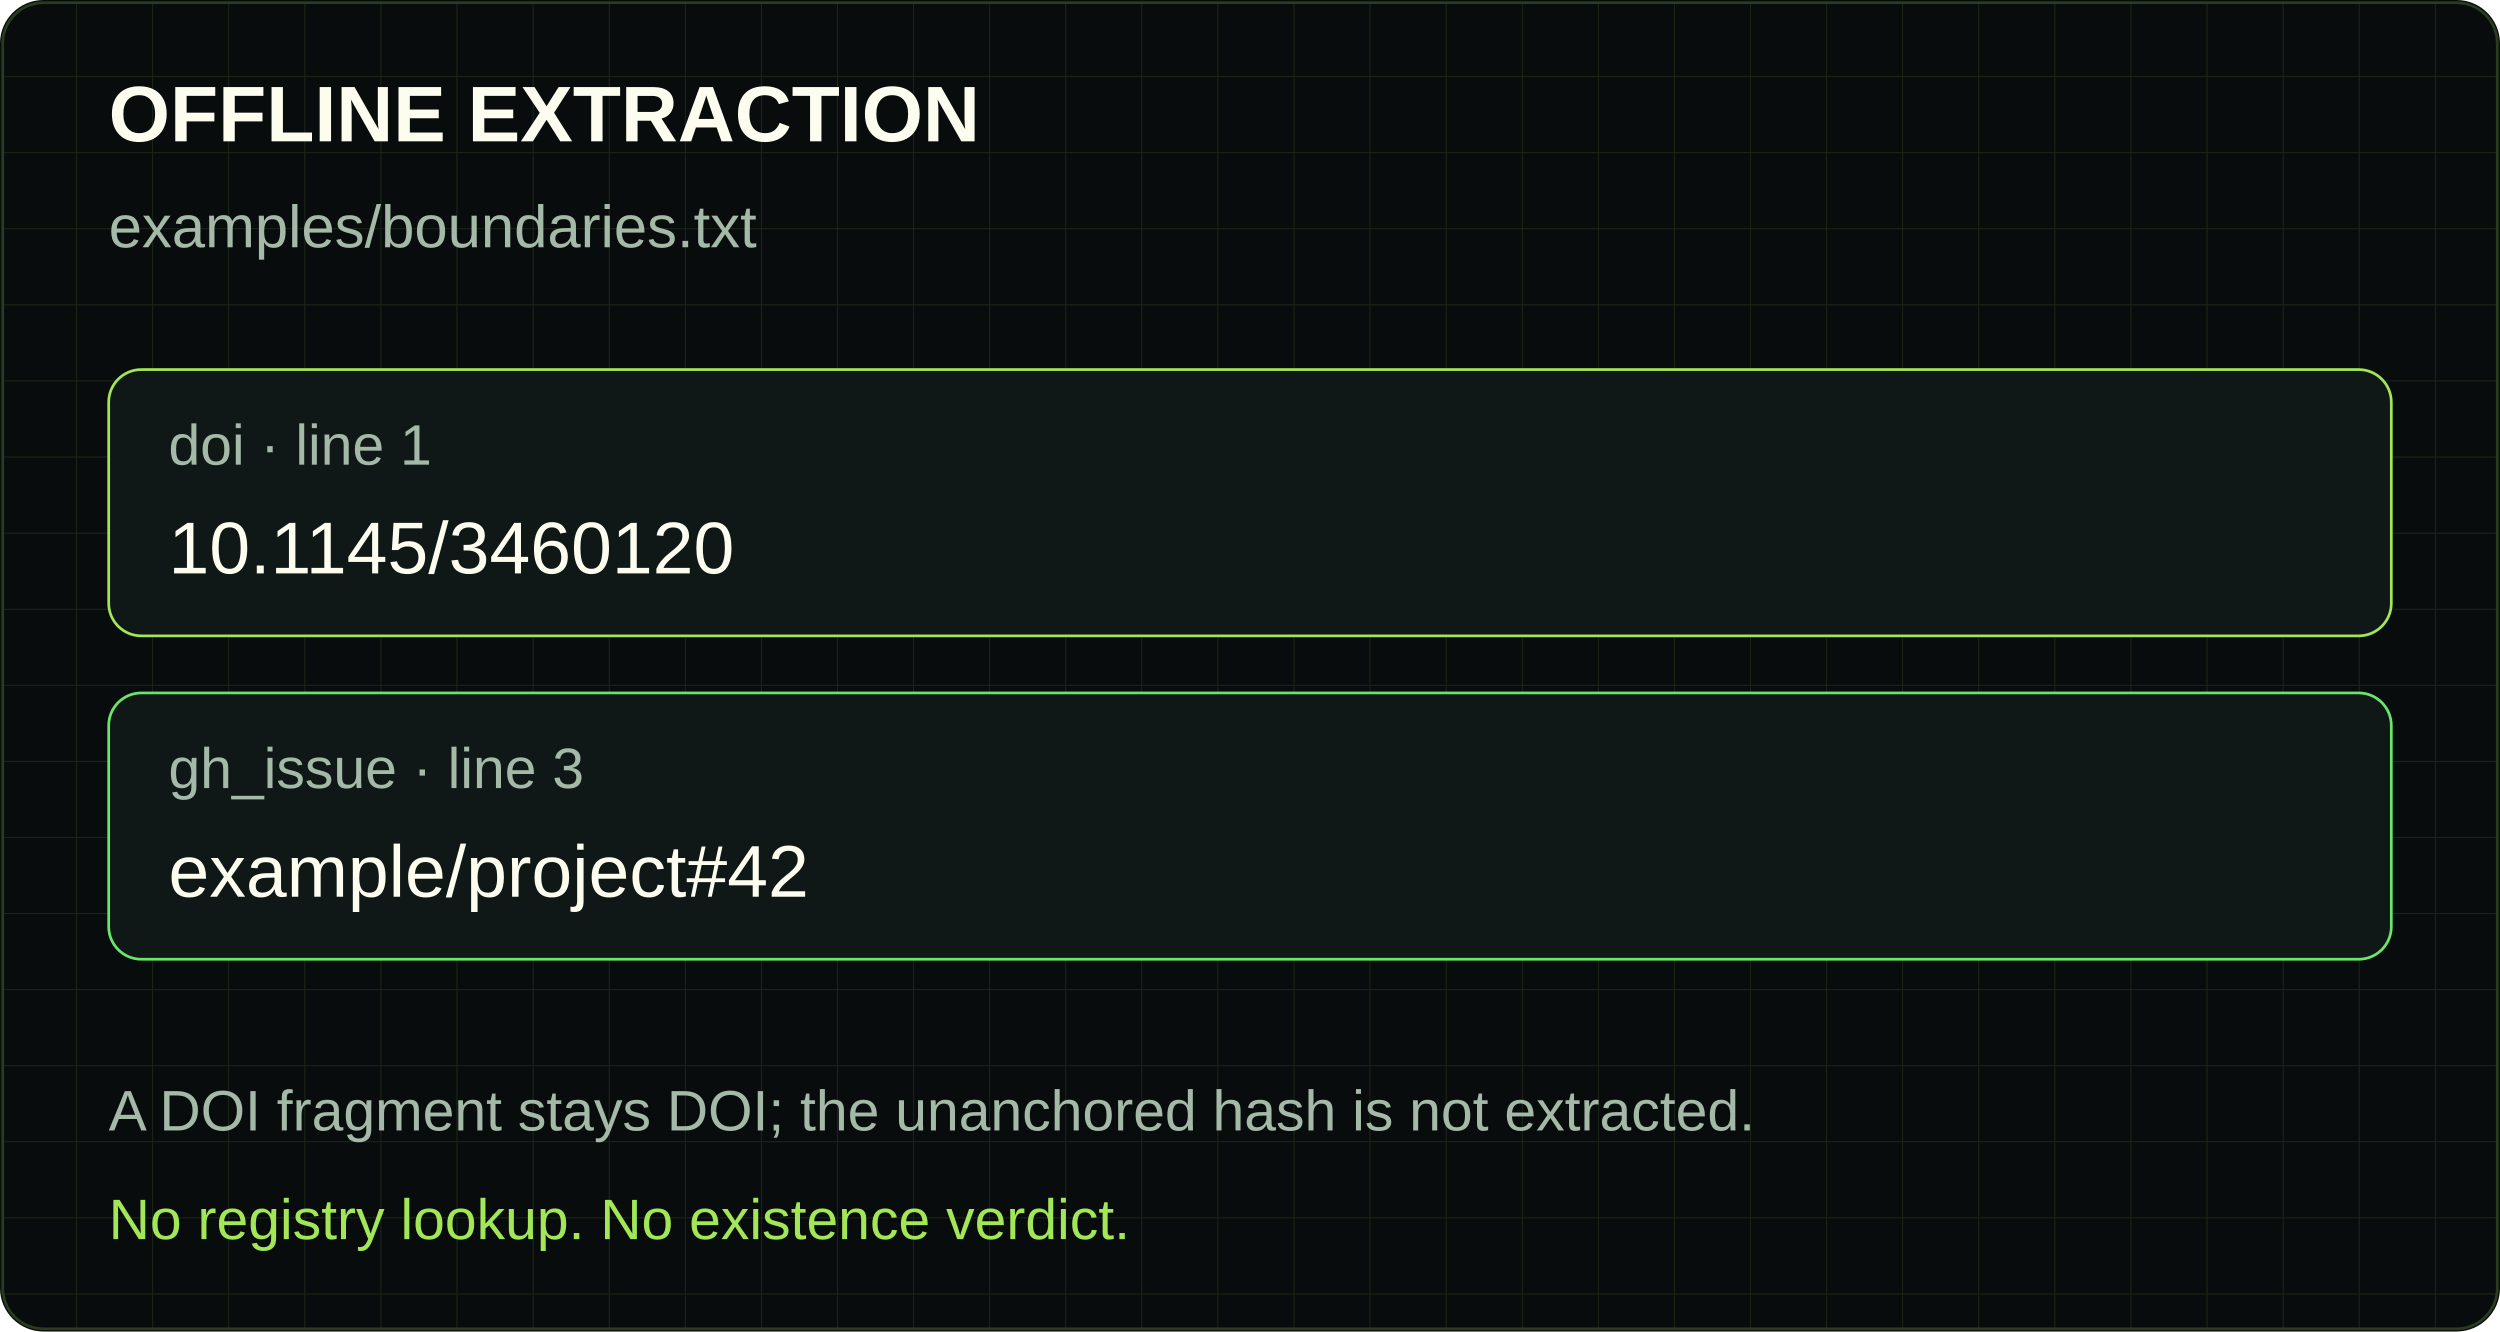
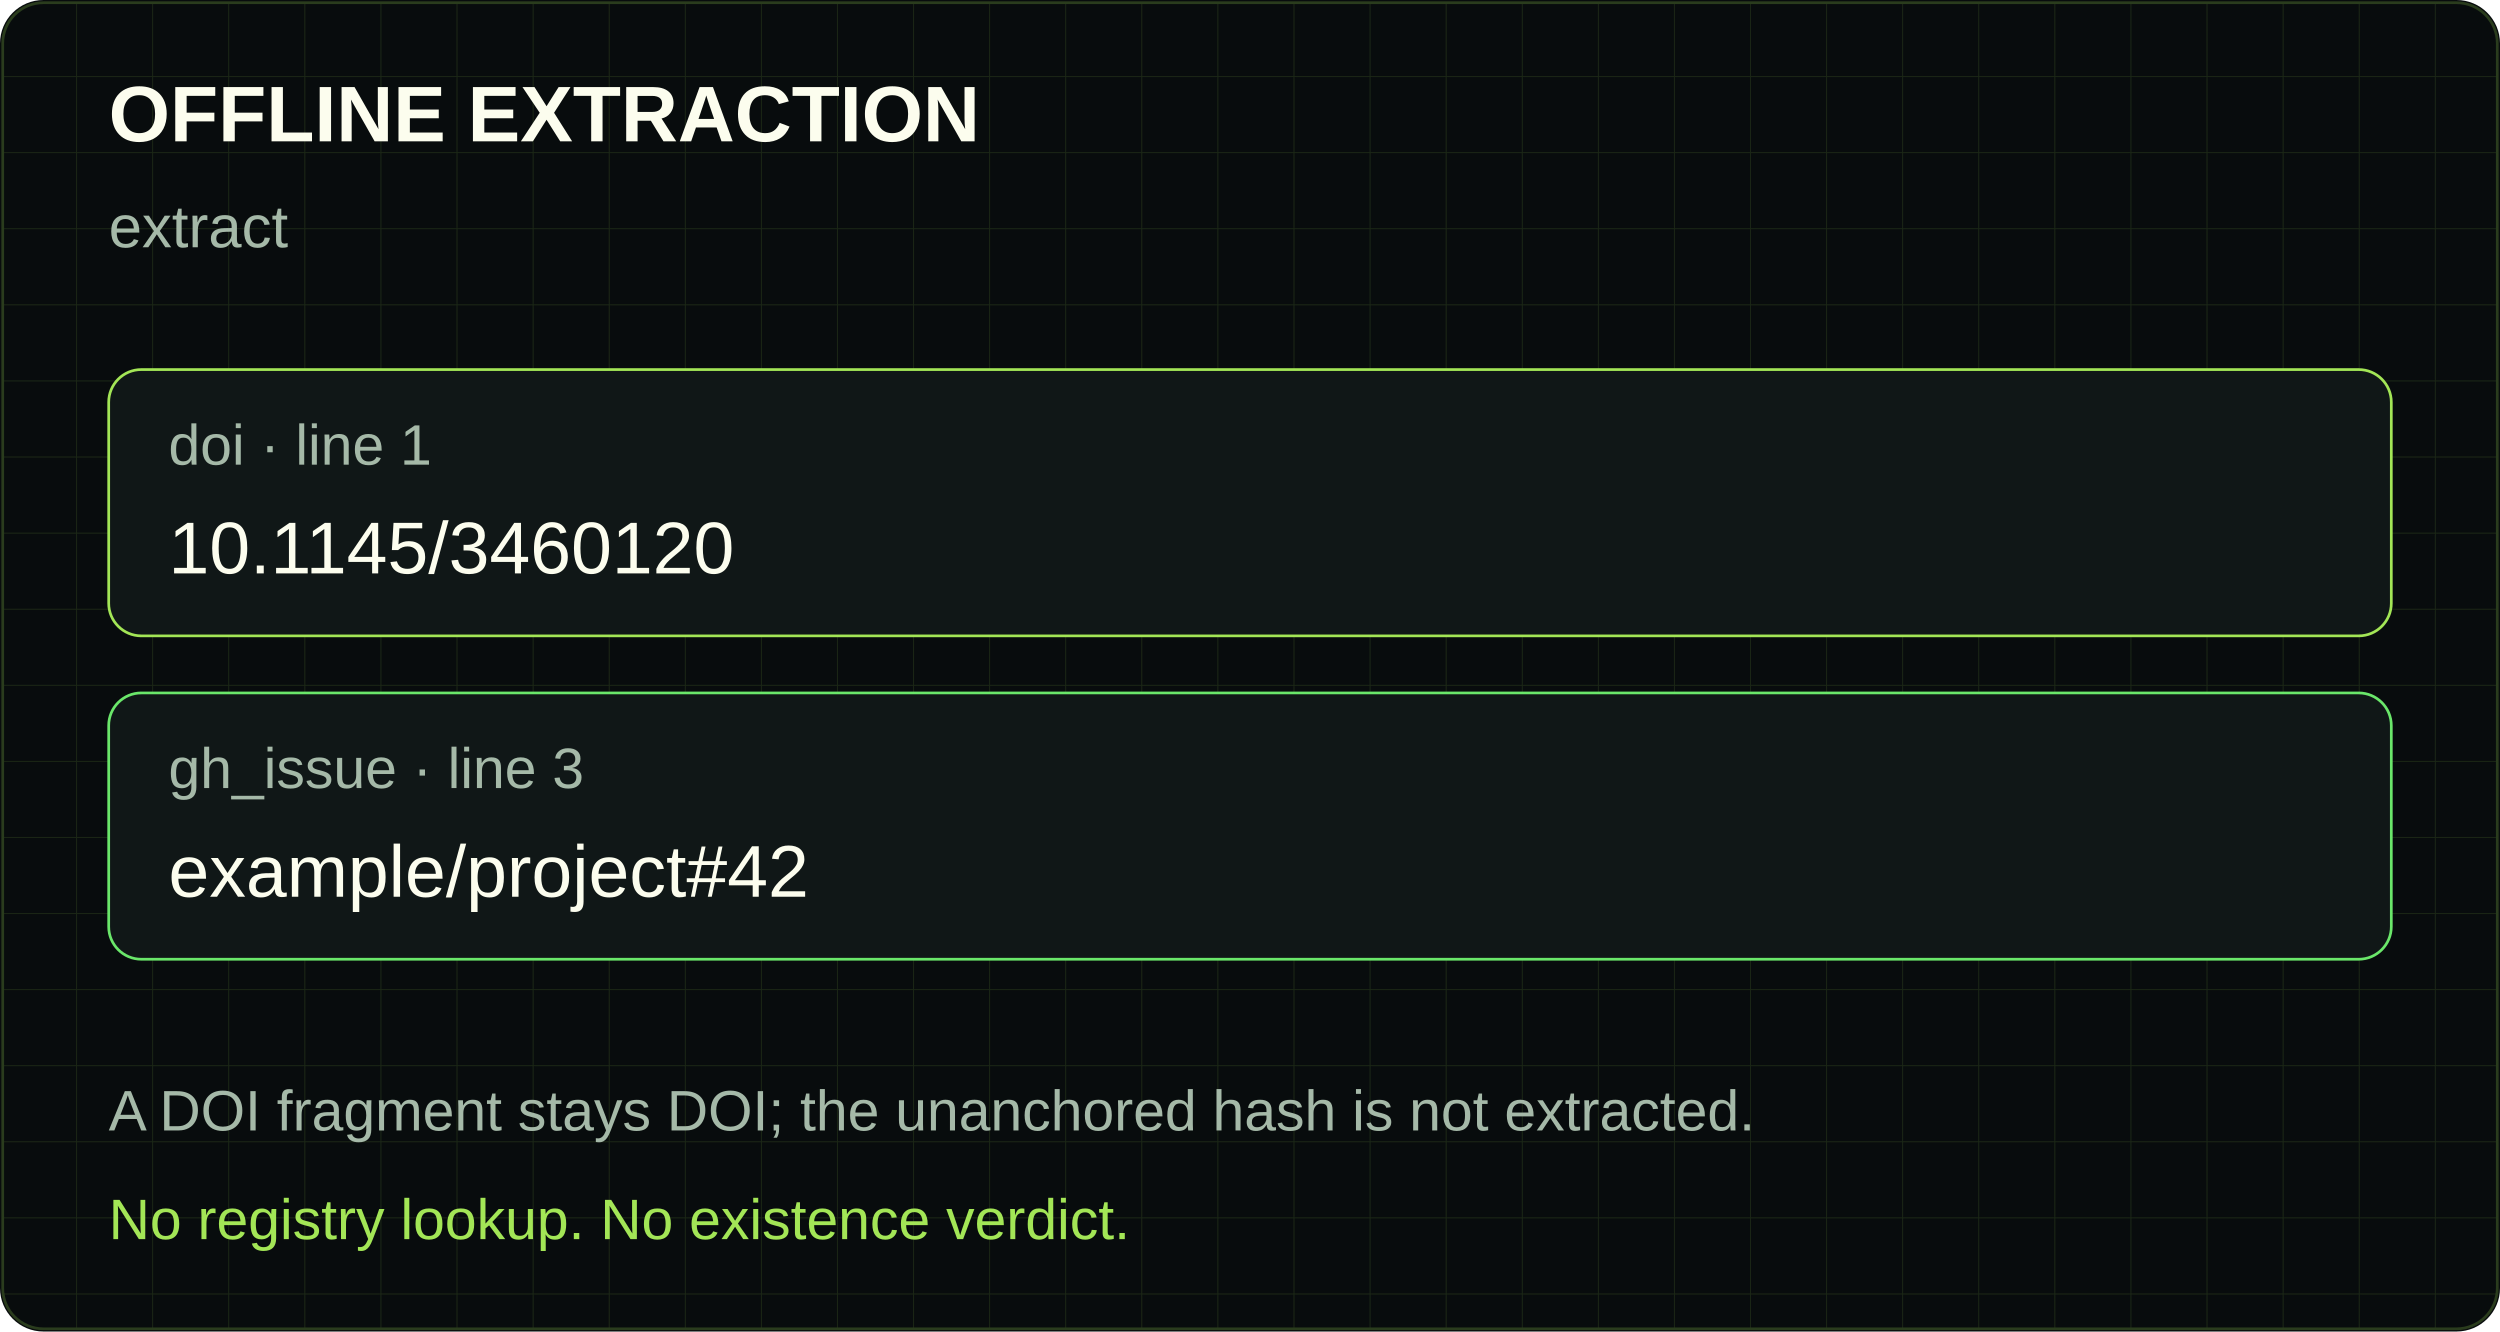
<svg xmlns="http://www.w3.org/2000/svg" viewBox="0 0 920 490" data-palette="a3e656-6ae76a-eef6ac-5ec4b0edb8b3" role="img" aria-labelledby="title desc">
  <defs>
    <radialGradient id="halo">
      <stop stop-color="#a3e656" stop-opacity=".28" />
      <stop offset="1" stop-color="#080c0d" stop-opacity="0" />
    </radialGradient>
    <linearGradient id="brand">
      <stop stop-color="#a3e656" />
      <stop offset=".6" stop-color="#6ae76a" />
      <stop offset="1" stop-color="#eef6ac" />
    </linearGradient>
    <pattern id="grid" width="28" height="28" patternUnits="userSpaceOnUse">
      <path d="M28 0H0V28" fill="none" stroke="#2a3c1d" stroke-width=".7" opacity=".55" />
    </pattern>
    <filter id="glow" x="-80%" y="-80%" width="260%" height="260%">
      <feGaussianBlur stdDeviation="5" />
    </filter>
  </defs>
  <style>text{font-family:-apple-system,BlinkMacSystemFont,"Segoe UI",Arial,sans-serif}.flow{stroke-dasharray:6 14;animation:flow 5s linear infinite}.pulse{animation:pulse 4s ease-in-out infinite}.drift{animation:drift 7s ease-in-out infinite}.scan{animation:scan 6s ease-in-out infinite;transform-box:fill-box;transform-origin:center}.slow{animation-delay:-2s}@keyframes flow{to{stroke-dashoffset:-120}}@keyframes pulse{0%,100%{opacity:.45}50%{opacity:1}}@keyframes drift{0%,100%{transform:translate(0,0)}50%{transform:translate(-5px,4px)}}@keyframes scan{0%,100%{opacity:.3}50%{opacity:.9}}@media(prefers-reduced-motion:reduce){.flow,.pulse,.drift,.scan{animation:none!important;transform:none!important}.flow{stroke-dasharray:none}.pulse,.scan{opacity:.75}}</style>
  <rect width="920" height="490" rx="16" fill="#080c0d" />
  <rect x="1" y="1" width="918" height="488" rx="15" fill="url(#grid)" stroke="#2a3c1d" />
  <text x="40" y="52" font-size="29" fill="#fcfdee" font-weight="600" text-anchor="start">OFFLINE EXTRACTION</text>
-   <text x="40" y="91" font-size="22" fill="#a5b9a8" font-weight="400" text-anchor="start">examples/boundaries.txt</text>
+   <text x="40" y="91" font-size="22" fill="#a5b9a8" font-weight="400" text-anchor="start">extract</text>
  <rect x="40" y="136" width="840" height="98" rx="12" fill="#101717" stroke="#a3e656" />
  <text x="62" y="171" font-size="21" fill="#a5b9a8" font-weight="400" text-anchor="start">doi  ·  line 1</text>
  <text x="62" y="211" font-size="27" fill="#fcfdee" font-weight="500" text-anchor="start">10.1145/3460120</text>
  <rect x="40" y="255" width="840" height="98" rx="12" fill="#101717" stroke="#6ae76a" />
  <text x="62" y="290" font-size="21" fill="#a5b9a8" font-weight="400" text-anchor="start">gh_issue  ·  line 3</text>
  <text x="62" y="330" font-size="27" fill="#fcfdee" font-weight="500" text-anchor="start">example/project#42</text>
  <text x="40" y="416" font-size="21" fill="#a5b9a8" font-weight="400" text-anchor="start">A DOI fragment stays DOI; the unanchored hash is not extracted.</text>
  <text x="40" y="456" font-size="21" fill="#a3e656" font-weight="400" text-anchor="start">No registry lookup. No existence verdict.</text>
</svg>
